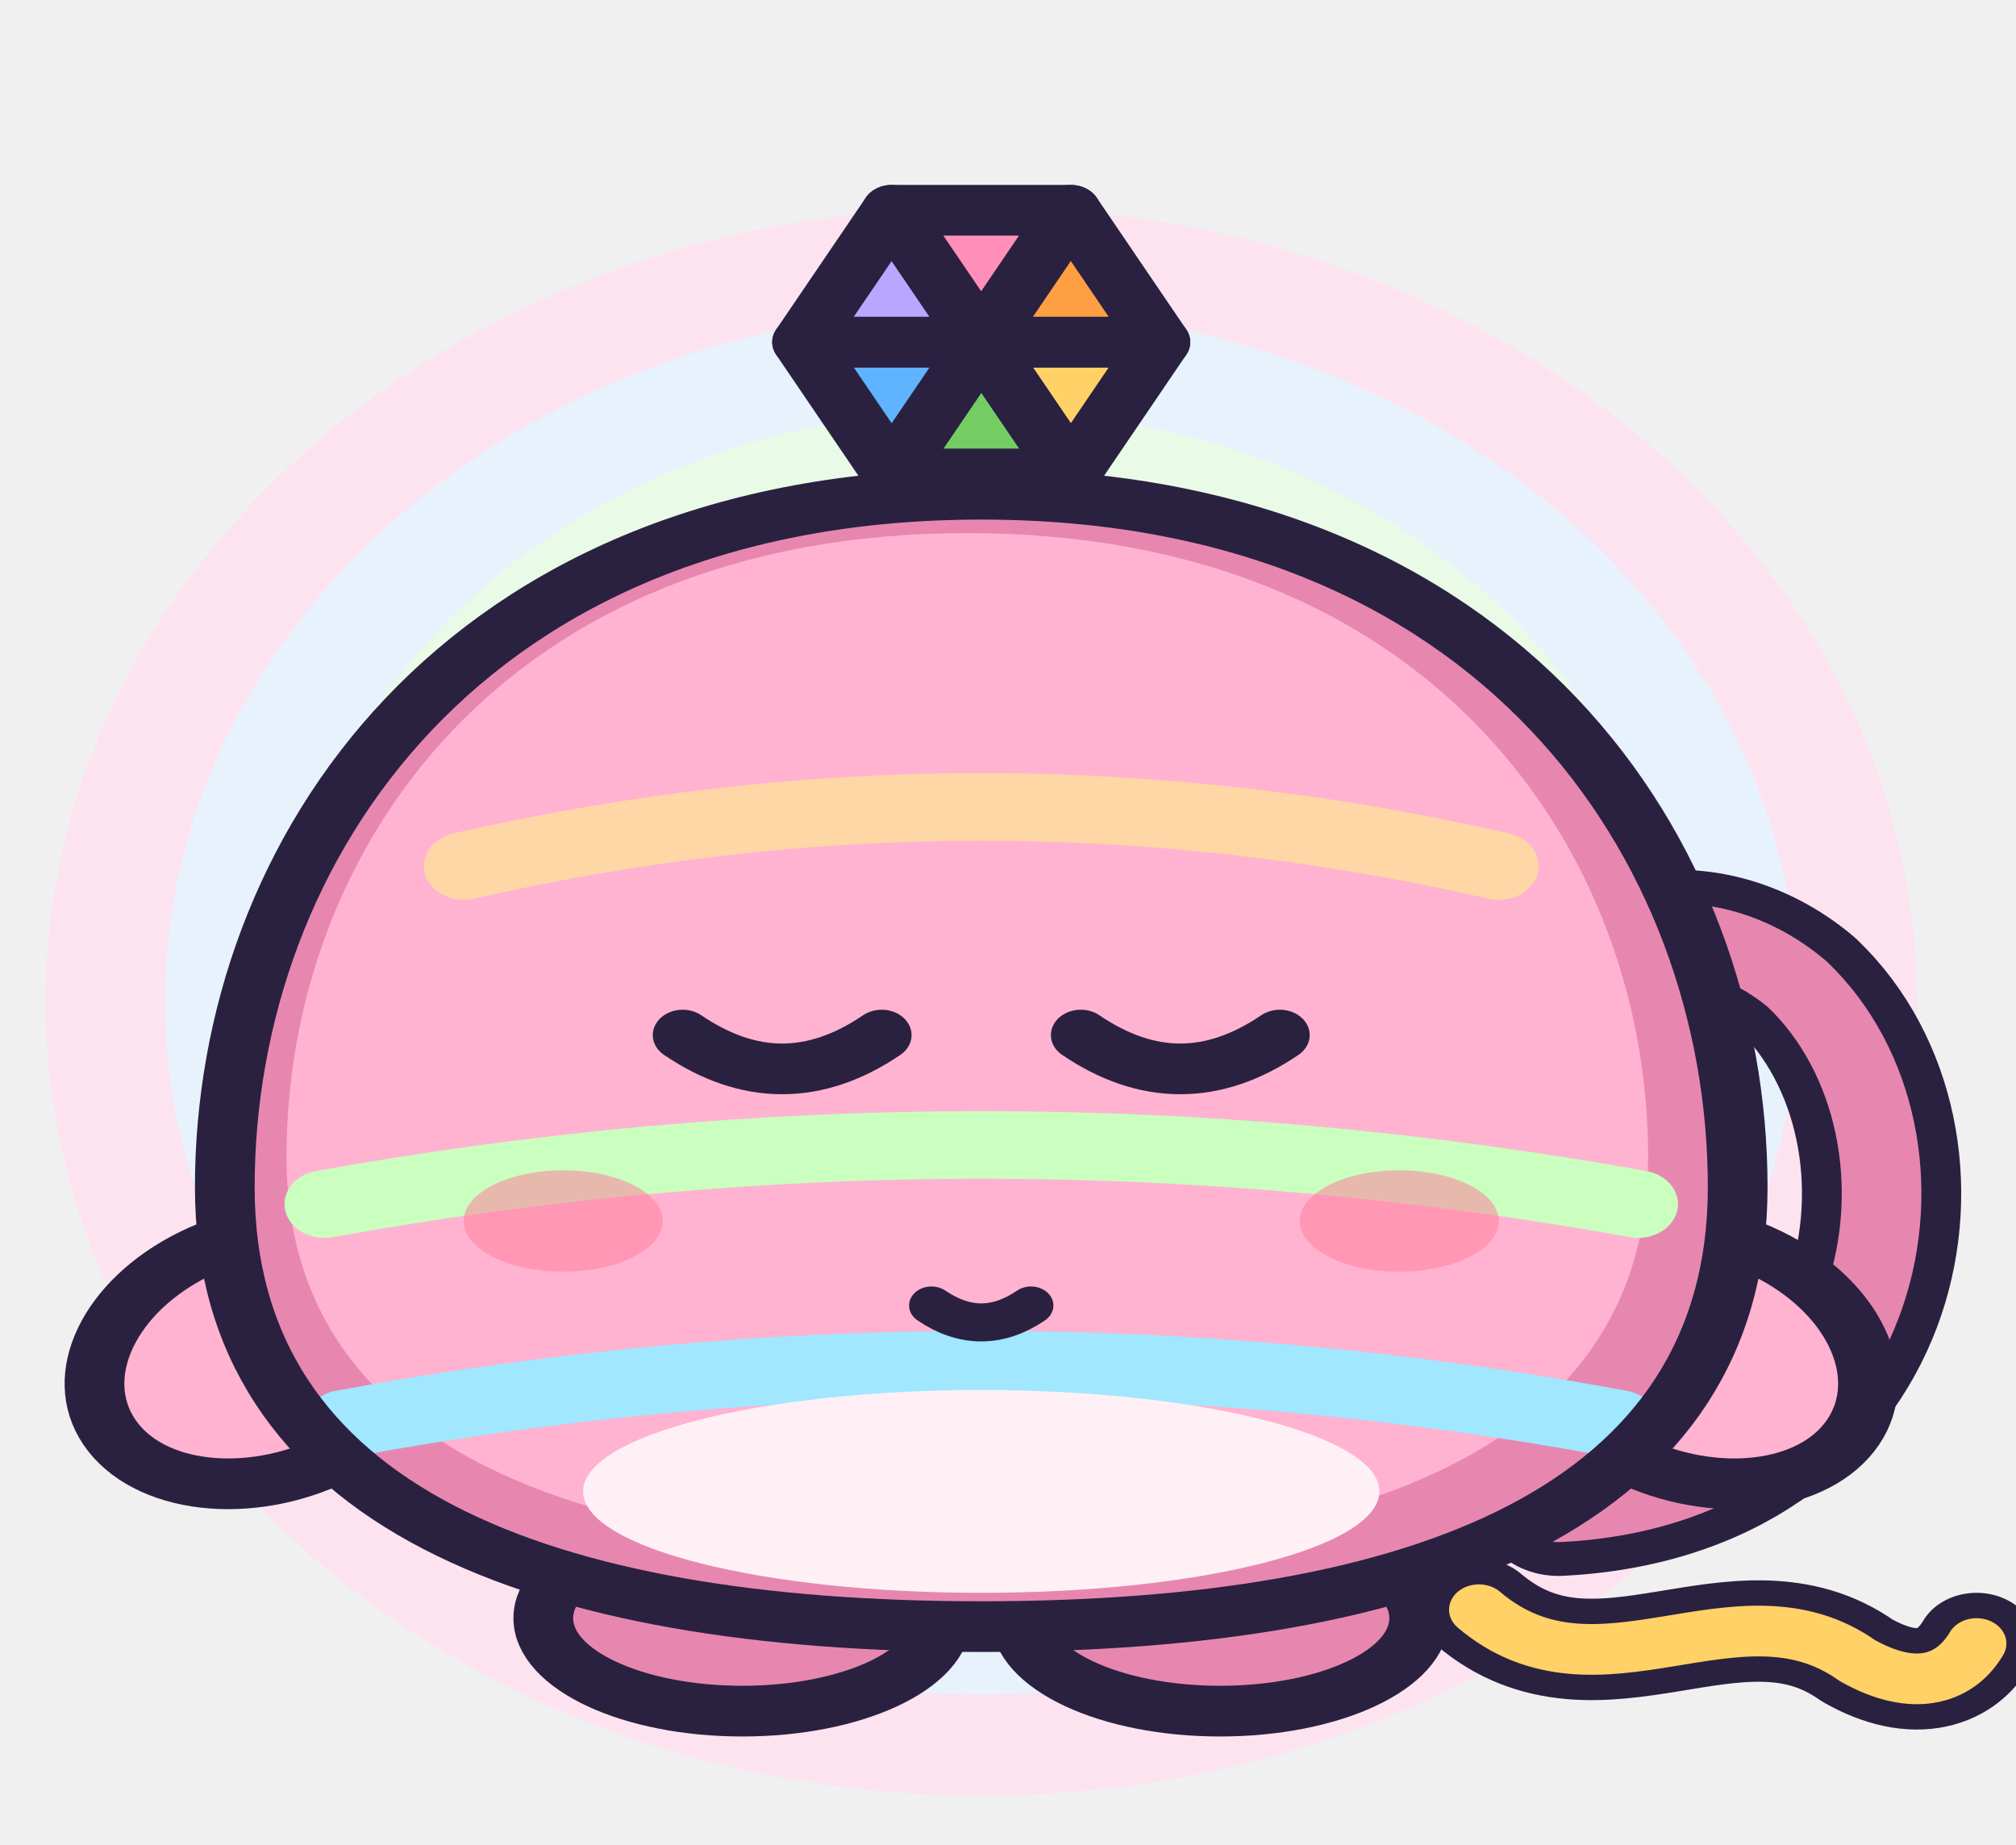
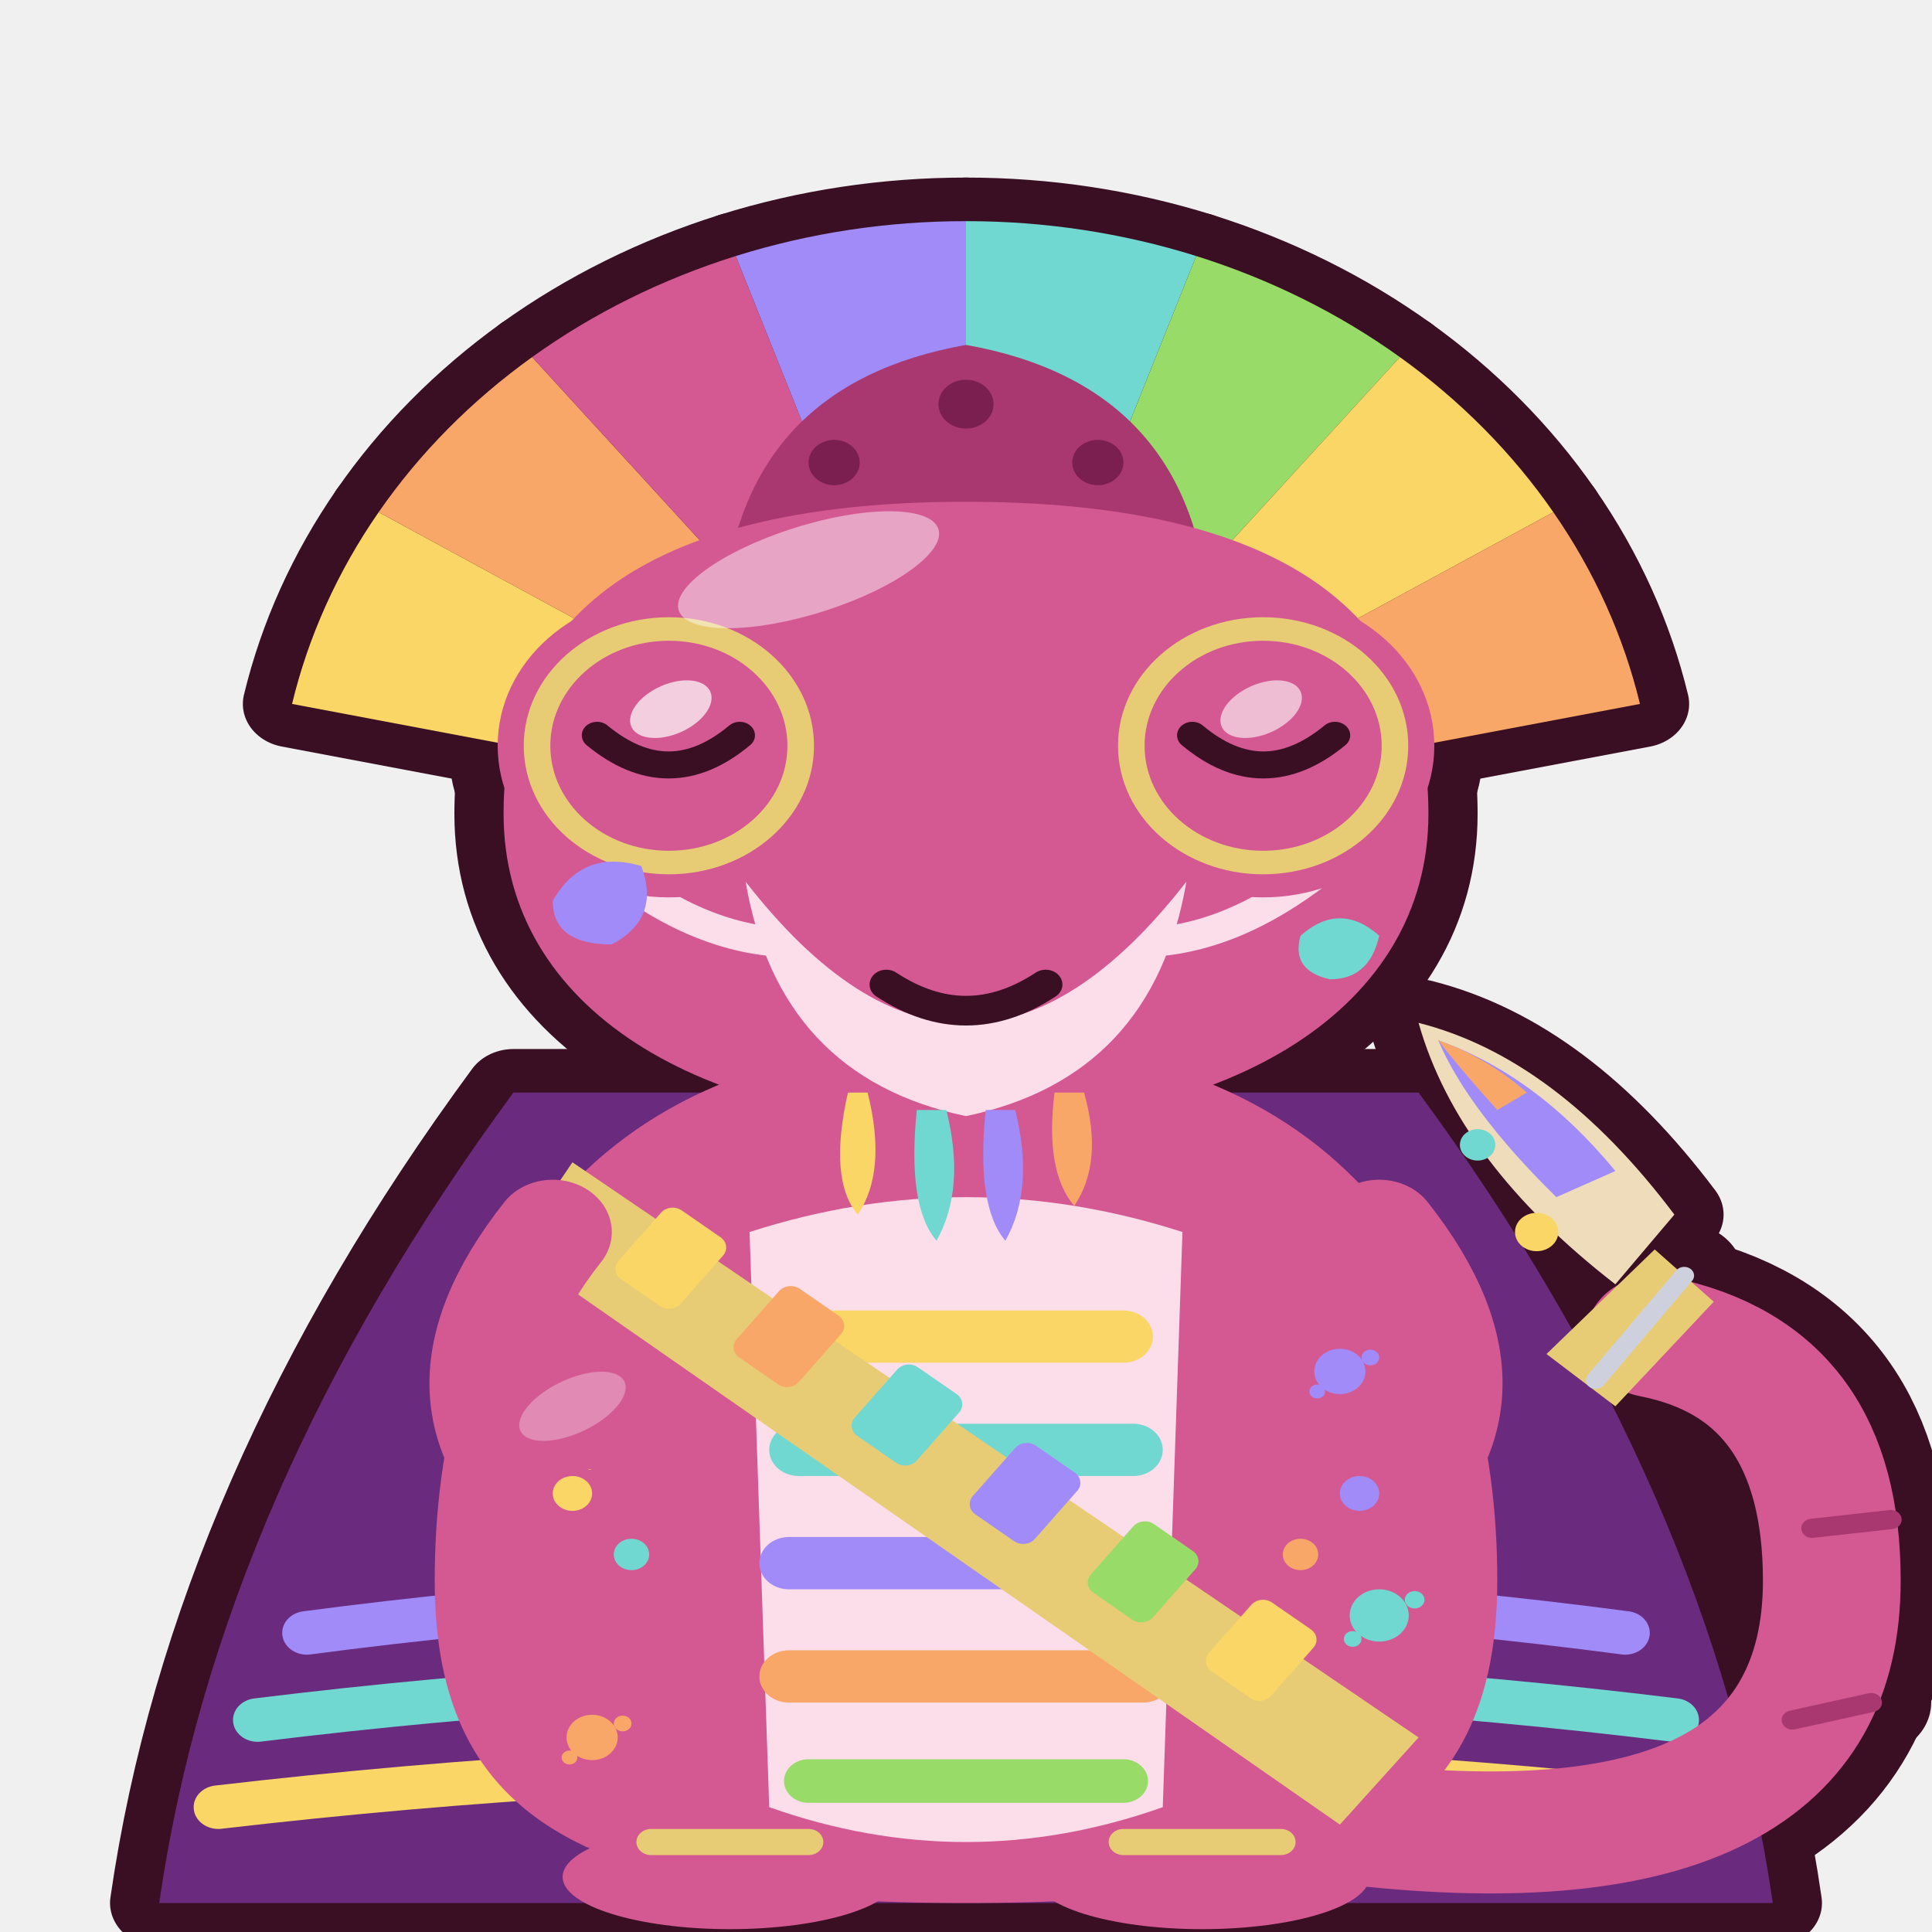
- <svg xmlns="http://www.w3.org/2000/svg" class="cr" viewBox="-4.5 13.8 214.7 196.4" aria-label="Chromancer dormindo" height="1024" width="1119">
-   <g transform="matrix(1.06 0 0 .9 -6 19.6)">
-     <circle fill="#ffe0ef" opacity=".85" cx="100" cy="112" r="94" stroke="none" />
-     <circle fill="#e3f4ff" opacity=".85" cx="100" cy="112" r="82" stroke="none" />
-     <circle fill="#eafbe3" opacity=".85" cx="100" cy="112" r="70" stroke="none" />
-     <path class="tl ink w12" d="M150 184 C162 196 176 180 188 190 C194 194 198 192 200 188" fill="none" stroke="rgb(42, 33, 64)" stroke-width="12" stroke-linejoin="round" stroke-linecap="round" />
-     <path class="tl w6" stroke="#ffd166" d="M150 184 C162 196 176 180 188 190 C194 194 198 192 200 188" fill="none" stroke-width="6" stroke-linejoin="round" stroke-linecap="round" />
-     <path class="tl ink w16" d="M158 172 C192 170 198 128 182 110 C172 100 158 104 160 118" fill="none" stroke="rgb(42, 33, 64)" stroke-width="16" stroke-linejoin="round" stroke-linecap="round" />
-     <path class="tl w8" stroke="#e787b0" d="M158 172 C192 170 198 128 182 110 C172 100 158 104 160 118" fill="none" stroke-width="8" stroke-linejoin="round" stroke-linecap="round" />
-     <path class="o" fill="#5fb3ff" d="M158 124 C144 124 136 112 142 102 C148 94 162 96 166 106 C170 114 166 122 158 124Z" stroke="rgb(42, 33, 64)" stroke-width="6" stroke-linejoin="round" stroke-linecap="round" />
-     <path class="o" fill="#ffd166" d="M100 34 L118 34 L109 49.6Z" stroke="rgb(42, 33, 64)" stroke-width="6" stroke-linejoin="round" stroke-linecap="round" />
-     <path class="o" fill="#74cc63" d="M100 34 L109 49.6 L91 49.6Z" stroke="rgb(42, 33, 64)" stroke-width="6" stroke-linejoin="round" stroke-linecap="round" />
-     <path class="o" fill="#5fb3ff" d="M100 34 L91 49.6 L82 34Z" stroke="rgb(42, 33, 64)" stroke-width="6" stroke-linejoin="round" stroke-linecap="round" />
-     <path class="o" fill="#b9a6ff" d="M100 34 L82 34 L91 18.4Z" stroke="rgb(42, 33, 64)" stroke-width="6" stroke-linejoin="round" stroke-linecap="round" />
-     <path class="o" fill="#ff8fb8" d="M100 34 L91 18.4 L109 18.4Z" stroke="rgb(42, 33, 64)" stroke-width="6" stroke-linejoin="round" stroke-linecap="round" />
-     <path class="o" fill="#ff9f43" d="M100 34 L109 18.4 L118 34Z" stroke="rgb(42, 33, 64)" stroke-width="6" stroke-linejoin="round" stroke-linecap="round" />
-     <ellipse class="o" fill="#e787b0" cx="76" cy="185" rx="20" ry="11" stroke="rgb(42, 33, 64)" stroke-width="6" stroke-linejoin="round" stroke-linecap="round" />
-     <ellipse class="o" fill="#e787b0" cx="124" cy="185" rx="20" ry="11" stroke="rgb(42, 33, 64)" stroke-width="6" stroke-linejoin="round" stroke-linecap="round" />
-     <ellipse class="o" fill="#ffb3d1" cx="28" cy="154" rx="14" ry="18" transform="rotate(60 28 154)" stroke="rgb(42, 33, 64)" stroke-width="6" stroke-linejoin="round" stroke-linecap="round" />
-     <ellipse class="o" fill="#ffb3d1" cx="172" cy="154" rx="14" ry="18" transform="rotate(-60 172 154)" stroke="rgb(42, 33, 64)" stroke-width="6" stroke-linejoin="round" stroke-linecap="round" />
-     <path fill="#e787b0" d="M100 52 C152 52 176 94 176 134 C176 172 144 186 100 186 C56 186 24 172 24 134 C24 94 48 52 100 52Z" stroke="none" />
-     <path fill="#ffb3d1" transform="matrix(.9 0 0 .9 8.6 9.8)" d="M100 52 C152 52 176 94 176 134 C176 172 144 186 100 186 C56 186 24 172 24 134 C24 94 48 52 100 52Z" stroke="none" />
-     <path class="tl w8" stroke="#ffd6a5" d="M48 96 Q100 82 152 96" fill="none" stroke-width="8" stroke-linejoin="round" stroke-linecap="round" />
-     <path class="tl w8" stroke="#caffbf" d="M34 136 Q100 122 166 136" fill="none" stroke-width="8" stroke-linejoin="round" stroke-linecap="round" />
-     <path class="tl w8" stroke="#a0e7ff" d="M36 162 Q100 148 164 162" fill="none" stroke-width="8" stroke-linejoin="round" stroke-linecap="round" />
-     <ellipse fill="#fff0f6" cx="100" cy="170" rx="40" ry="12" stroke="none" />
-     <path class="o ln" d="M100 52 C152 52 176 94 176 134 C176 172 144 186 100 186 C56 186 24 172 24 134 C24 94 48 52 100 52Z" fill="none" stroke="rgb(42, 33, 64)" stroke-width="6" stroke-linejoin="round" stroke-linecap="round" />
-     <path class="o ln" d="M70 116 Q80 124 90 116" fill="none" stroke="rgb(42, 33, 64)" stroke-width="6" stroke-linejoin="round" stroke-linecap="round" />
-     <path class="o ln" d="M110 116 Q120 124 130 116" fill="none" stroke="rgb(42, 33, 64)" stroke-width="6" stroke-linejoin="round" stroke-linecap="round" />
-     <path class="o ln m" d="M95 148 Q100 152 105 148" fill="none" stroke="rgb(42, 33, 64)" stroke-width="4.5" stroke-linejoin="round" stroke-linecap="round" />
-     <ellipse class="ck" cx="58" cy="138" rx="10" ry="6" fill="rgb(255, 127, 159)" stroke="none" opacity="0.55" />
-     <ellipse class="ck" cx="142" cy="138" rx="10" ry="6" fill="rgb(255, 127, 159)" stroke="none" opacity="0.55" />
+ <svg xmlns="http://www.w3.org/2000/svg" viewBox="0 0 200 200" width="400" height="400">
+   <g transform="translate(100 197) scale(1.0185 0.9021) translate(-100 -197)">
+     <g class="o">
+       <path stroke="#3a0f24" stroke-width="10" stroke-linejoin="round" d="M100 74 L31.5 59.4 A70 70 0 0 1 40.3 37.4 Z" fill="#3a0f24" />
+       <path stroke="#3a0f24" stroke-width="10" stroke-linejoin="round" d="M100 74 L40.3 37.4 A70 70 0 0 1 55.9 19.6 Z" fill="#3a0f24" />
+       <path stroke="#3a0f24" stroke-width="10" stroke-linejoin="round" d="M100 74 L55.9 19.6 A70 70 0 0 1 76.6 8 Z" fill="#3a0f24" />
+       <path stroke="#3a0f24" stroke-width="10" stroke-linejoin="round" d="M100 74 L76.6 8 A70 70 0 0 1 100 4 Z" fill="#3a0f24" />
+       <path stroke="#3a0f24" stroke-width="10" stroke-linejoin="round" d="M100 74 L100 4 A70 70 0 0 1 123.4 8 Z" fill="#3a0f24" />
+       <path stroke="#3a0f24" stroke-width="10" stroke-linejoin="round" d="M100 74 L123.4 8 A70 70 0 0 1 144.1 19.6 Z" fill="#3a0f24" />
+       <path stroke="#3a0f24" stroke-width="10" stroke-linejoin="round" d="M100 74 L144.1 19.6 A70 70 0 0 1 159.7 37.4 Z" fill="#3a0f24" />
+       <path stroke="#3a0f24" stroke-width="10" stroke-linejoin="round" d="M100 74 L159.7 37.4 A70 70 0 0 1 168.5 59.4 Z" fill="#3a0f24" />
+       <path stroke="#3a0f24" stroke-width="10" stroke-linejoin="round" d="M100 74 m-28 0 a28 28 0 1 1 56 0 Z" fill="#3a0f24" />
+       <path stroke="#3a0f24" stroke-width="10" stroke-linejoin="round" d="M54 104 Q24 150 18 197 L182 197 Q176 150 146 104 Z" fill="#3a0f24" />
+       <path d="M24 186 Q100 176 176 186" fill="none" stroke="#3a0f24" stroke-width="15.0" stroke-linecap="round" stroke-linejoin="round" />
+       <path d="M28 176 Q100 166 172 176" fill="none" stroke="#3a0f24" stroke-width="15.0" stroke-linecap="round" stroke-linejoin="round" />
+       <path d="M33 166 Q100 156 167 166" fill="none" stroke="#3a0f24" stroke-width="15.0" stroke-linecap="round" stroke-linejoin="round" />
+       <path d="M140 188 Q188 194 188 160 Q188 136 170 132" fill="none" stroke="#3a0f24" stroke-width="24.0" stroke-linecap="round" stroke-linejoin="round" />
+       <path d="M184 176 L192 174 M186 154 L194 153" fill="none" stroke="#3a0f24" stroke-width="12.2" stroke-linecap="round" stroke-linejoin="round" />
+       <path stroke="#3a0f24" stroke-width="10" stroke-linejoin="round" d="M176 128 L166 140 L159 134 L170 122 Z" fill="#3a0f24" />
+       <path d="M173 125 L164 137" fill="none" stroke="#3a0f24" stroke-width="12.0" stroke-linecap="round" stroke-linejoin="round" />
+       <path stroke="#3a0f24" stroke-width="10" stroke-linejoin="round" d="M166 126 Q150 112 146 96 Q160 100 172 118 Z" fill="#3a0f24" />
+       <path stroke="#3a0f24" stroke-width="10" stroke-linejoin="round" d="M160 116 Q151 106 148 98 Q158 102 166 113 Z" fill="#3a0f24" />
+       <path stroke="#3a0f24" stroke-width="10" stroke-linejoin="round" d="M154 106 Q150 101 148 98 Q153 100 157 104 Z" fill="#3a0f24" />
+       <circle stroke="#3a0f24" stroke-width="10" stroke-linejoin="round" cx="158" cy="120" r="2.2" fill="#3a0f24" />
+       <circle stroke="#3a0f24" stroke-width="10" stroke-linejoin="round" cx="152" cy="110" r="1.8" fill="#3a0f24" />
+       <path stroke="#3a0f24" stroke-width="10" stroke-linejoin="round" d="M100 98 C140 98 154 128 154 160 C154 188 138 197 100 197 C62 197 46 188 46 160 C46 128 60 98 100 98 Z" fill="#3a0f24" />
+       <path stroke="#3a0f24" stroke-width="10" stroke-linejoin="round" d="M78 120 Q100 112 122 120 L120 186 Q100 194 80 186 Z" fill="#3a0f24" />
+       <path d="M84 132 L116 132" fill="none" stroke="#3a0f24" stroke-width="16.0" stroke-linecap="round" stroke-linejoin="round" />
+       <path d="M83 145 L117 145" fill="none" stroke="#3a0f24" stroke-width="16.0" stroke-linecap="round" stroke-linejoin="round" />
+       <path d="M82 158 L118 158" fill="none" stroke="#3a0f24" stroke-width="16.0" stroke-linecap="round" stroke-linejoin="round" />
+       <path d="M82 171 L118 171" fill="none" stroke="#3a0f24" stroke-width="16.0" stroke-linecap="round" stroke-linejoin="round" />
+       <path d="M84 183 L116 183" fill="none" stroke="#3a0f24" stroke-width="15.0" stroke-linecap="round" stroke-linejoin="round" />
+       <circle stroke="#3a0f24" stroke-width="10" stroke-linejoin="round" cx="58" cy="150" r="3" fill="#3a0f24" />
+       <circle stroke="#3a0f24" stroke-width="10" stroke-linejoin="round" cx="61.6" cy="148.2" r="1" fill="#3a0f24" />
+       <circle stroke="#3a0f24" stroke-width="10" stroke-linejoin="round" cx="55.3" cy="152.7" r="0.9" fill="#3a0f24" />
+       <circle stroke="#3a0f24" stroke-width="10" stroke-linejoin="round" cx="142" cy="164" r="3" fill="#3a0f24" />
+       <circle stroke="#3a0f24" stroke-width="10" stroke-linejoin="round" cx="145.6" cy="162.2" r="1" fill="#3a0f24" />
+       <circle stroke="#3a0f24" stroke-width="10" stroke-linejoin="round" cx="139.3" cy="166.7" r="0.9" fill="#3a0f24" />
+       <circle stroke="#3a0f24" stroke-width="10" stroke-linejoin="round" cx="62" cy="178" r="2.6" fill="#3a0f24" />
+       <circle stroke="#3a0f24" stroke-width="10" stroke-linejoin="round" cx="65.1" cy="176.4" r="0.9" fill="#3a0f24" />
+       <circle stroke="#3a0f24" stroke-width="10" stroke-linejoin="round" cx="59.7" cy="180.3" r="0.8" fill="#3a0f24" />
+       <circle stroke="#3a0f24" stroke-width="10" stroke-linejoin="round" cx="138" cy="136" r="2.6" fill="#3a0f24" />
+       <circle stroke="#3a0f24" stroke-width="10" stroke-linejoin="round" cx="141.1" cy="134.4" r="0.9" fill="#3a0f24" />
+       <circle stroke="#3a0f24" stroke-width="10" stroke-linejoin="round" cx="135.7" cy="138.3" r="0.8" fill="#3a0f24" />
+       <ellipse stroke="#3a0f24" stroke-width="10" stroke-linejoin="round" cx="76" cy="194" rx="17" ry="6" fill="#3a0f24" />
+       <ellipse stroke="#3a0f24" stroke-width="10" stroke-linejoin="round" cx="124" cy="194" rx="17" ry="6" fill="#3a0f24" />
+       <path d="M68 190 L84 190 M116 190 L132 190" fill="none" stroke="#3a0f24" stroke-width="13.0" stroke-linecap="round" stroke-linejoin="round" />
+       <path stroke="#3a0f24" stroke-width="10" stroke-linejoin="round" d="M60 112 L146 178 L138 188 L54 122 Z" fill="#3a0f24" />
+       <rect stroke="#3a0f24" stroke-width="10" stroke-linejoin="round" x="66" y="118" width="8" height="10" rx="1.5" fill="#3a0f24" transform="rotate(38 70 123)" />
+       <rect stroke="#3a0f24" stroke-width="10" stroke-linejoin="round" x="78" y="127" width="8" height="10" rx="1.5" fill="#3a0f24" transform="rotate(38 82 132)" />
+       <rect stroke="#3a0f24" stroke-width="10" stroke-linejoin="round" x="90" y="136" width="8" height="10" rx="1.5" fill="#3a0f24" transform="rotate(38 94 141)" />
+       <rect stroke="#3a0f24" stroke-width="10" stroke-linejoin="round" x="102" y="145" width="8" height="10" rx="1.5" fill="#3a0f24" transform="rotate(38 106 150)" />
+       <rect stroke="#3a0f24" stroke-width="10" stroke-linejoin="round" x="114" y="154" width="8" height="10" rx="1.5" fill="#3a0f24" transform="rotate(38 118 159)" />
+       <rect stroke="#3a0f24" stroke-width="10" stroke-linejoin="round" x="126" y="163" width="8" height="10" rx="1.5" fill="#3a0f24" transform="rotate(38 130 168)" />
+       <path d="M58 120 Q44 140 60 154" fill="none" stroke="#3a0f24" stroke-width="22.0" stroke-linecap="round" stroke-linejoin="round" />
+       <path d="M142 120 Q156 140 140 154" fill="none" stroke="#3a0f24" stroke-width="22.0" stroke-linecap="round" stroke-linejoin="round" />
+       <ellipse stroke="#3a0f24" stroke-width="10" stroke-linejoin="round" cx="64" cy="154" rx="8" ry="7" fill="#3a0f24" />
+       <circle stroke="#3a0f24" stroke-width="10" stroke-linejoin="round" cx="60" cy="150" r="2" fill="#3a0f24" />
+       <circle stroke="#3a0f24" stroke-width="10" stroke-linejoin="round" cx="66" cy="157" r="1.8" fill="#3a0f24" />
+       <ellipse stroke="#3a0f24" stroke-width="10" stroke-linejoin="round" cx="136" cy="154" rx="8" ry="7" fill="#3a0f24" />
+       <circle stroke="#3a0f24" stroke-width="10" stroke-linejoin="round" cx="140" cy="150" r="2" fill="#3a0f24" />
+       <circle stroke="#3a0f24" stroke-width="10" stroke-linejoin="round" cx="134" cy="157" r="1.8" fill="#3a0f24" />
+       <path stroke="#3a0f24" stroke-width="10" stroke-linejoin="round" d="M75.4 47.4 Q77.6 22.7 100 18.2 Q122.4 22.7 124.6 47.4 Q100 38.4 75.4 47.4 Z" fill="#3a0f24" />
+       <circle stroke="#3a0f24" stroke-width="10" stroke-linejoin="round" cx="86.6" cy="31.7" r="2.6" fill="#3a0f24" />
+       <circle stroke="#3a0f24" stroke-width="10" stroke-linejoin="round" cx="100" cy="25" r="2.8" fill="#3a0f24" />
+       <circle stroke="#3a0f24" stroke-width="10" stroke-linejoin="round" cx="113.4" cy="31.7" r="2.6" fill="#3a0f24" />
+       <path stroke="#3a0f24" stroke-width="10" stroke-linejoin="round" d="M100 36.2 C138.1 36.2 147 54.1 147 72 C147 94.4 126.9 107.8 100 107.8 C73.1 107.8 53 94.4 53 72 C53 54.1 61.9 36.2 100 36.2 Z" fill="#3a0f24" />
+       <path stroke="#3a0f24" stroke-width="10" stroke-linejoin="round" d="M77.6 79.8 Q100 112.3 122.4 79.8 Q119 102.2 100 106.7 Q81 102.2 77.6 79.8 Z" fill="#3a0f24" />
+       <path d="M61.9 76.5 Q70.9 85.4 79.8 86.6 M138.1 76.5 Q129.1 85.4 120.2 86.6" fill="none" stroke="#3a0f24" stroke-width="13.36" stroke-linecap="round" stroke-linejoin="round" />
+       <circle stroke="#3a0f24" stroke-width="10" stroke-linejoin="round" cx="69.8" cy="64.2" r="17.4" fill="#3a0f24" />
+       <circle cx="69.8" cy="64.2" r="13.4" fill="none" stroke="#3a0f24" stroke-width="12.7" />
+       <circle stroke="#3a0f24" stroke-width="10" stroke-linejoin="round" cx="69.8" cy="64.2" r="10.6" fill="#3a0f24" />
+       <path d="M62.5 63 Q69.8 69.8 77 63" fill="none" stroke="#3a0f24" stroke-width="13.1" stroke-linecap="round" stroke-linejoin="round" />
+       <circle stroke="#3a0f24" stroke-width="10" stroke-linejoin="round" cx="130.2" cy="64.2" r="17.4" fill="#3a0f24" />
+       <circle cx="130.2" cy="64.2" r="13.4" fill="none" stroke="#3a0f24" stroke-width="12.7" />
+       <circle stroke="#3a0f24" stroke-width="10" stroke-linejoin="round" cx="130.2" cy="64.2" r="10.6" fill="#3a0f24" />
+       <path d="M123 63 Q130.2 69.8 137.5 63" fill="none" stroke="#3a0f24" stroke-width="13.1" stroke-linecap="round" stroke-linejoin="round" />
+       <path d="M91.9 91.6 Q100.0 97.6 108.1 91.6" fill="none" stroke="#3a0f24" stroke-width="13.402" stroke-linecap="round" stroke-linejoin="round" />
+       <path stroke="#3a0f24" stroke-width="10" stroke-linejoin="round" d="M88 104 Q86 114 89 118 Q92 113 90 104 Z" fill="#3a0f24" />
+       <path stroke="#3a0f24" stroke-width="10" stroke-linejoin="round" d="M95 106 Q94 117 97 121 Q100 115 98 106 Z" fill="#3a0f24" />
+       <path stroke="#3a0f24" stroke-width="10" stroke-linejoin="round" d="M102 106 Q101 117 104 121 Q107 115 105 106 Z" fill="#3a0f24" />
+       <path stroke="#3a0f24" stroke-width="10" stroke-linejoin="round" d="M109 104 Q108 113 111 117 Q114 112 112 104 Z" fill="#3a0f24" />
+       <path stroke="#3a0f24" stroke-width="10" stroke-linejoin="round" d="M58 82 Q61 76 67 78 Q69 84 64 87 Q58 87 58 82 Z" fill="#3a0f24" />
+       <path stroke="#3a0f24" stroke-width="10" stroke-linejoin="round" d="M134 86 Q138 82 142 86 Q141 91 137 91 Q133 90 134 86 Z" fill="#3a0f24" />
+     </g>
+     <path d="M100 74 L31.5 59.4 A70 70 0 0 1 40.3 37.4 Z" fill="#fad667" />
+     <path d="M100 74 L40.3 37.4 A70 70 0 0 1 55.9 19.6 Z" fill="#f9a769" />
+     <path d="M100 74 L55.9 19.6 A70 70 0 0 1 76.6 8 Z" fill="#d45993" />
+     <path d="M100 74 L76.6 8 A70 70 0 0 1 100 4 Z" fill="#a18bf9" />
+     <path d="M100 74 L100 4 A70 70 0 0 1 123.4 8 Z" fill="#70d8d1" />
+     <path d="M100 74 L123.4 8 A70 70 0 0 1 144.1 19.6 Z" fill="#98db68" />
+     <path d="M100 74 L144.1 19.6 A70 70 0 0 1 159.7 37.4 Z" fill="#fad667" />
+     <path d="M100 74 L159.7 37.4 A70 70 0 0 1 168.5 59.4 Z" fill="#f9a769" />
+     <path d="M100 74 m-28 0 a28 28 0 1 1 56 0 Z" fill="#a8386f" />
+     <path d="M54 104 Q24 150 18 197 L182 197 Q176 150 146 104 Z" fill="#6a2b7e" />
+     <path d="M24 186 Q100 176 176 186" fill="none" stroke="#fad667" stroke-width="5" stroke-linecap="round" stroke-linejoin="round" />
+     <path d="M28 176 Q100 166 172 176" fill="none" stroke="#70d8d1" stroke-width="5" stroke-linecap="round" stroke-linejoin="round" />
+     <path d="M33 166 Q100 156 167 166" fill="none" stroke="#a18bf9" stroke-width="5" stroke-linecap="round" stroke-linejoin="round" />
+     <path d="M140 188 Q188 194 188 160 Q188 136 170 132" fill="none" stroke="#d45993" stroke-width="14" stroke-linecap="round" stroke-linejoin="round" />
+     <path d="M184 176 L192 174 M186 154 L194 153" fill="none" stroke="#a8386f" stroke-width="2.2" stroke-linecap="round" stroke-linejoin="round" />
+     <path d="M176 128 L166 140 L159 134 L170 122 Z" fill="#e8cc75" />
+     <path d="M173 125 L164 137" fill="none" stroke="#ced1dd" stroke-width="2" stroke-linecap="round" stroke-linejoin="round" />
+     <path d="M166 126 Q150 112 146 96 Q160 100 172 118 Z" fill="#efdcbb" />
+     <path d="M160 116 Q151 106 148 98 Q158 102 166 113 Z" fill="#a18bf9" />
+     <path d="M154 106 Q150 101 148 98 Q153 100 157 104 Z" fill="#f9a769" />
+     <circle cx="158" cy="120" r="2.2" fill="#fad667" />
+     <circle cx="152" cy="110" r="1.8" fill="#70d8d1" />
+     <path d="M100 98 C140 98 154 128 154 160 C154 188 138 197 100 197 C62 197 46 188 46 160 C46 128 60 98 100 98 Z" fill="#d45993" />
+     <path d="M78 120 Q100 112 122 120 L120 186 Q100 194 80 186 Z" fill="#fcdeeb" />
+     <path d="M84 132 L116 132" fill="none" stroke="#fad667" stroke-width="6" stroke-linecap="round" stroke-linejoin="round" />
+     <path d="M83 145 L117 145" fill="none" stroke="#70d8d1" stroke-width="6" stroke-linecap="round" stroke-linejoin="round" />
+     <path d="M82 158 L118 158" fill="none" stroke="#a18bf9" stroke-width="6" stroke-linecap="round" stroke-linejoin="round" />
+     <path d="M82 171 L118 171" fill="none" stroke="#f9a769" stroke-width="6" stroke-linecap="round" stroke-linejoin="round" />
+     <path d="M84 183 L116 183" fill="none" stroke="#98db68" stroke-width="5" stroke-linecap="round" stroke-linejoin="round" />
+     <circle cx="58" cy="150" r="3" fill="#fad667" />
+     <circle cx="61.6" cy="148.2" r="1" fill="#fad667" />
+     <circle cx="55.3" cy="152.7" r="0.9" fill="#fad667" />
+     <circle cx="142" cy="164" r="3" fill="#70d8d1" />
+     <circle cx="145.6" cy="162.2" r="1" fill="#70d8d1" />
+     <circle cx="139.3" cy="166.7" r="0.9" fill="#70d8d1" />
+     <circle cx="62" cy="178" r="2.6" fill="#f9a769" />
+     <circle cx="65.1" cy="176.4" r="0.9" fill="#f9a769" />
+     <circle cx="59.7" cy="180.3" r="0.8" fill="#f9a769" />
+     <circle cx="138" cy="136" r="2.6" fill="#a18bf9" />
+     <circle cx="141.1" cy="134.4" r="0.9" fill="#a18bf9" />
+     <circle cx="135.7" cy="138.3" r="0.8" fill="#a18bf9" />
+     <ellipse cx="76" cy="194" rx="17" ry="6" fill="#d45993" />
+     <ellipse cx="124" cy="194" rx="17" ry="6" fill="#d45993" />
+     <path d="M68 190 L84 190 M116 190 L132 190" fill="none" stroke="#e8cc75" stroke-width="3" stroke-linecap="round" stroke-linejoin="round" />
+     <path d="M60 112 L146 178 L138 188 L54 122 Z" fill="#e8cc75" />
+     <rect x="66" y="118" width="8" height="10" rx="1.5" fill="#fad667" transform="rotate(38 70 123)" />
+     <rect x="78" y="127" width="8" height="10" rx="1.5" fill="#f9a769" transform="rotate(38 82 132)" />
+     <rect x="90" y="136" width="8" height="10" rx="1.5" fill="#70d8d1" transform="rotate(38 94 141)" />
+     <rect x="102" y="145" width="8" height="10" rx="1.5" fill="#a18bf9" transform="rotate(38 106 150)" />
+     <rect x="114" y="154" width="8" height="10" rx="1.5" fill="#98db68" transform="rotate(38 118 159)" />
+     <rect x="126" y="163" width="8" height="10" rx="1.5" fill="#fad667" transform="rotate(38 130 168)" />
+     <path d="M58 120 Q44 140 60 154" fill="none" stroke="#d45993" stroke-width="12" stroke-linecap="round" stroke-linejoin="round" />
+     <path d="M142 120 Q156 140 140 154" fill="none" stroke="#d45993" stroke-width="12" stroke-linecap="round" stroke-linejoin="round" />
+     <ellipse cx="64" cy="154" rx="8" ry="7" fill="#d45993" />
+     <circle cx="60" cy="150" r="2" fill="#fad667" />
+     <circle cx="66" cy="157" r="1.8" fill="#70d8d1" />
+     <ellipse cx="136" cy="154" rx="8" ry="7" fill="#d45993" />
+     <circle cx="140" cy="150" r="2" fill="#a18bf9" />
+     <circle cx="134" cy="157" r="1.8" fill="#f9a769" />
+     <path d="M75.4 47.4 Q77.6 22.7 100 18.2 Q122.4 22.7 124.6 47.4 Q100 38.4 75.4 47.4 Z" fill="#a8386f" />
+     <circle cx="86.6" cy="31.7" r="2.6" fill="#7a1f50" />
+     <circle cx="100" cy="25" r="2.8" fill="#7a1f50" />
+     <circle cx="113.4" cy="31.7" r="2.6" fill="#7a1f50" />
+     <path d="M100 36.2 C138.1 36.2 147 54.1 147 72 C147 94.4 126.9 107.8 100 107.8 C73.1 107.8 53 94.4 53 72 C53 54.1 61.9 36.2 100 36.2 Z" fill="#d45993" />
+     <path d="M77.6 79.8 Q100 112.3 122.4 79.8 Q119 102.2 100 106.7 Q81 102.2 77.6 79.8 Z" fill="#fcdeeb" />
+     <path d="M61.9 76.5 Q70.9 85.4 79.8 86.6 M138.1 76.5 Q129.1 85.4 120.2 86.6" fill="none" stroke="#fcdeeb" stroke-width="3.36" stroke-linecap="round" stroke-linejoin="round" />
+     <circle cx="69.8" cy="64.2" r="17.4" fill="#d45993" />
+     <circle cx="69.8" cy="64.2" r="13.4" fill="none" stroke="#e8cc75" stroke-width="2.7" />
+     <circle cx="69.8" cy="64.2" r="10.6" fill="#d45993" />
+     <path d="M62.5 63 Q69.8 69.8 77 63" fill="none" stroke="#3a0f24" stroke-width="3.1" stroke-linecap="round" stroke-linejoin="round" />
+     <circle cx="130.2" cy="64.2" r="17.4" fill="#d45993" />
+     <circle cx="130.2" cy="64.2" r="13.4" fill="none" stroke="#e8cc75" stroke-width="2.7" />
+     <circle cx="130.2" cy="64.2" r="10.6" fill="#d45993" />
+     <path d="M123 63 Q130.2 69.8 137.5 63" fill="none" stroke="#3a0f24" stroke-width="3.1" stroke-linecap="round" stroke-linejoin="round" />
+     <path d="M91.9 91.6 Q100.0 97.6 108.1 91.6" fill="none" stroke="#3a0f24" stroke-width="3.402" stroke-linecap="round" stroke-linejoin="round" />
+     <path d="M88 104 Q86 114 89 118 Q92 113 90 104 Z" fill="#fad667" />
+     <path d="M95 106 Q94 117 97 121 Q100 115 98 106 Z" fill="#70d8d1" />
+     <path d="M102 106 Q101 117 104 121 Q107 115 105 106 Z" fill="#a18bf9" />
+     <path d="M109 104 Q108 113 111 117 Q114 112 112 104 Z" fill="#f9a769" />
+     <path d="M58 82 Q61 76 67 78 Q69 84 64 87 Q58 87 58 82 Z" fill="#a18bf9" />
+     <path d="M134 86 Q138 82 142 86 Q141 91 137 91 Q133 90 134 86 Z" fill="#70d8d1" />
+     <ellipse cx="84" cy="44" rx="14" ry="5" fill="#ffffff" opacity="0.45" transform="rotate(-20 84 44)" />
+     <ellipse cx="70" cy="60" rx="4.5" ry="2.8" fill="#ffffff" opacity="0.7" transform="rotate(-30 70 60)" />
+     <ellipse cx="130" cy="60" rx="4.5" ry="2.8" fill="#ffffff" opacity="0.6" transform="rotate(-30 130 60)" />
+     <ellipse cx="60" cy="140" rx="6" ry="3" fill="#ffffff" opacity="0.3" transform="rotate(-30 60 140)" />
  </g>
</svg>
